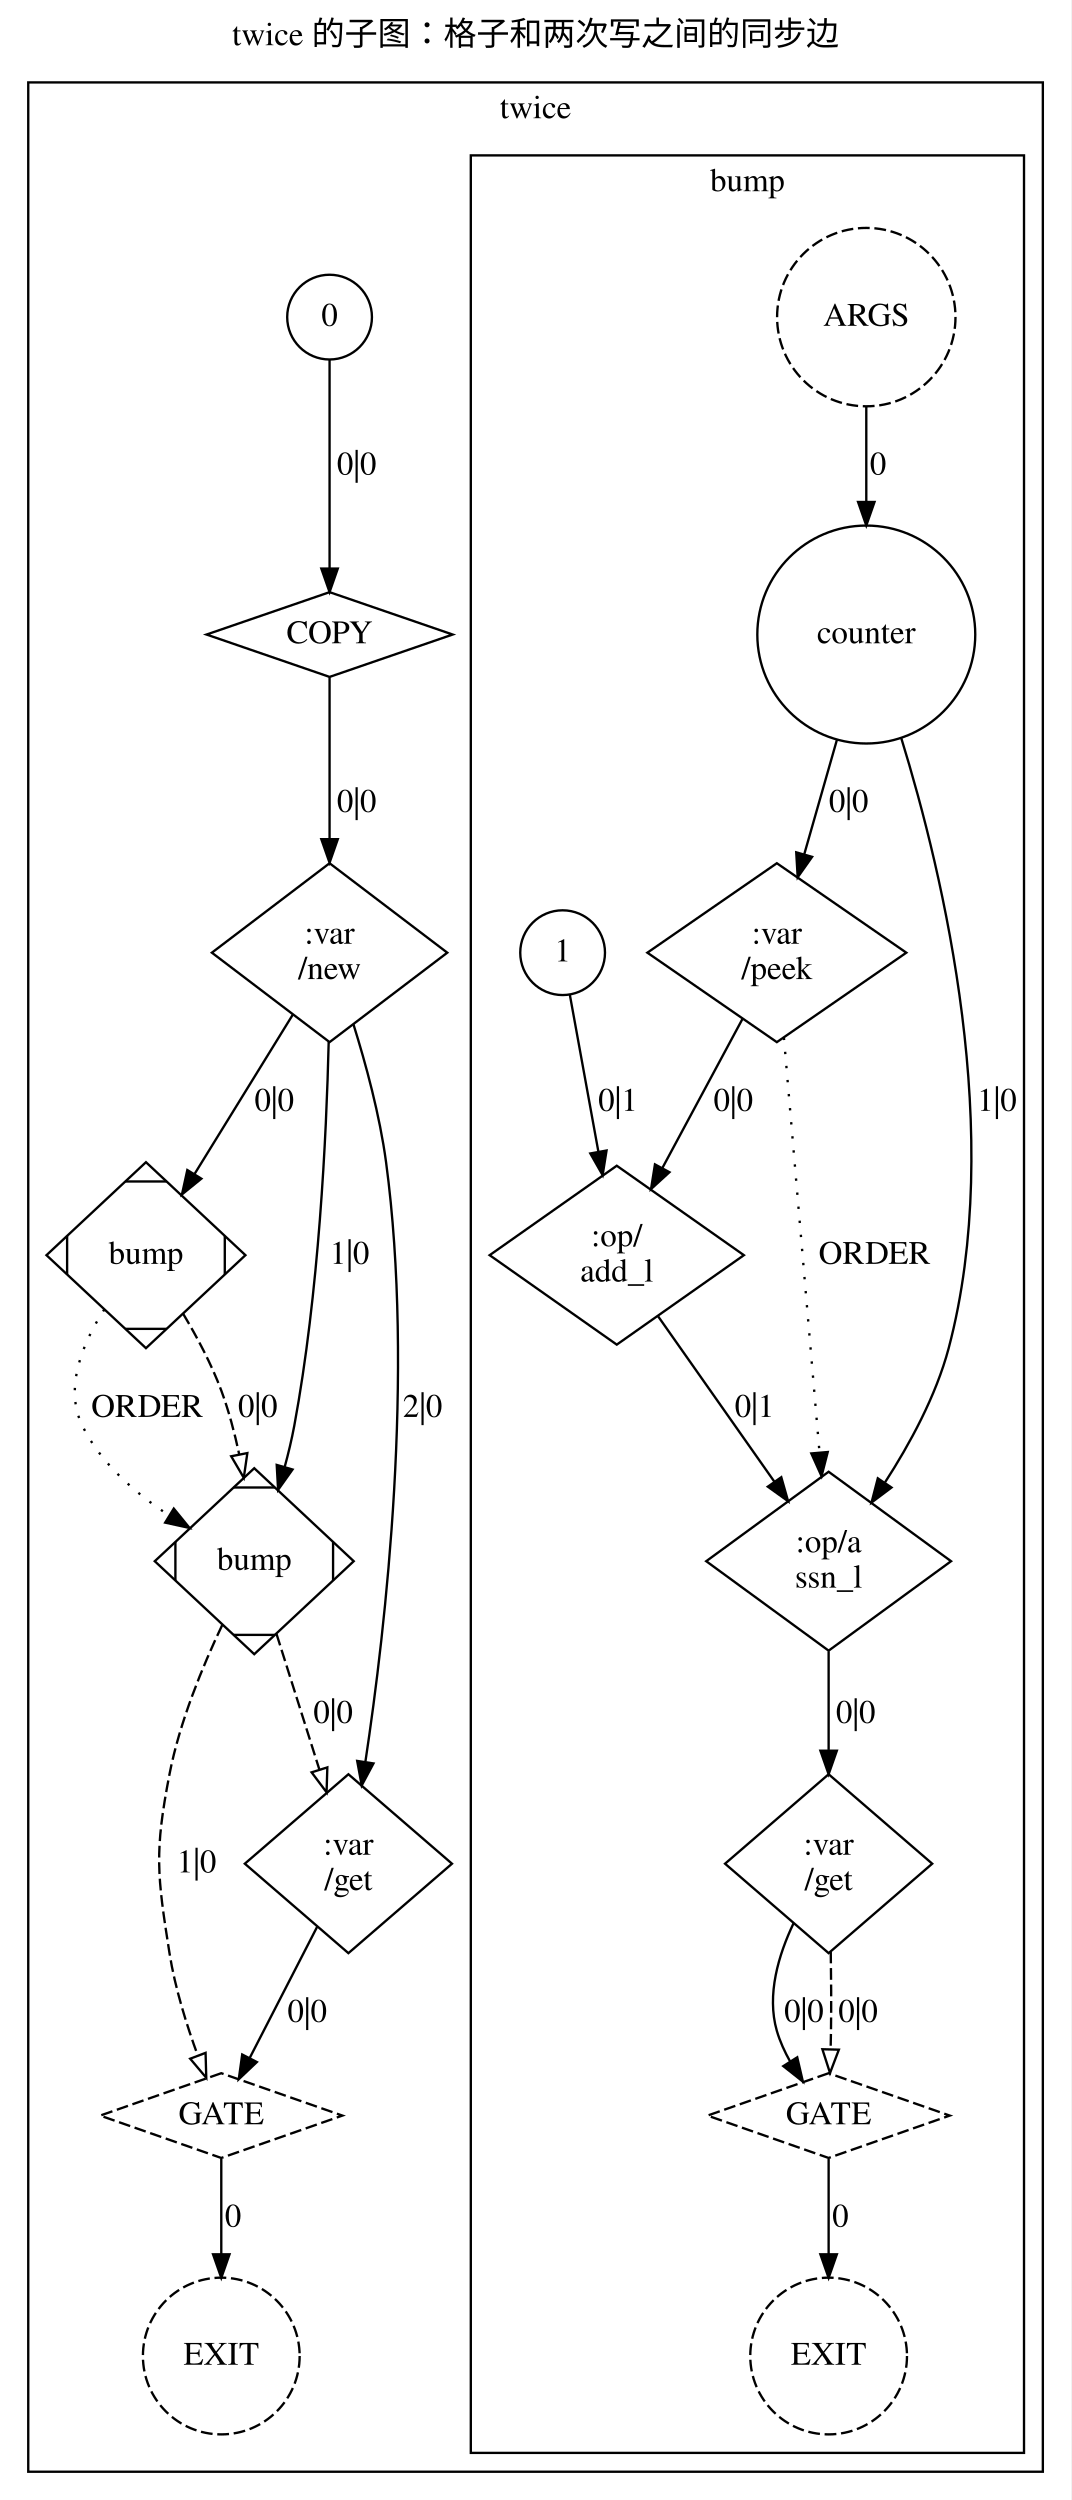
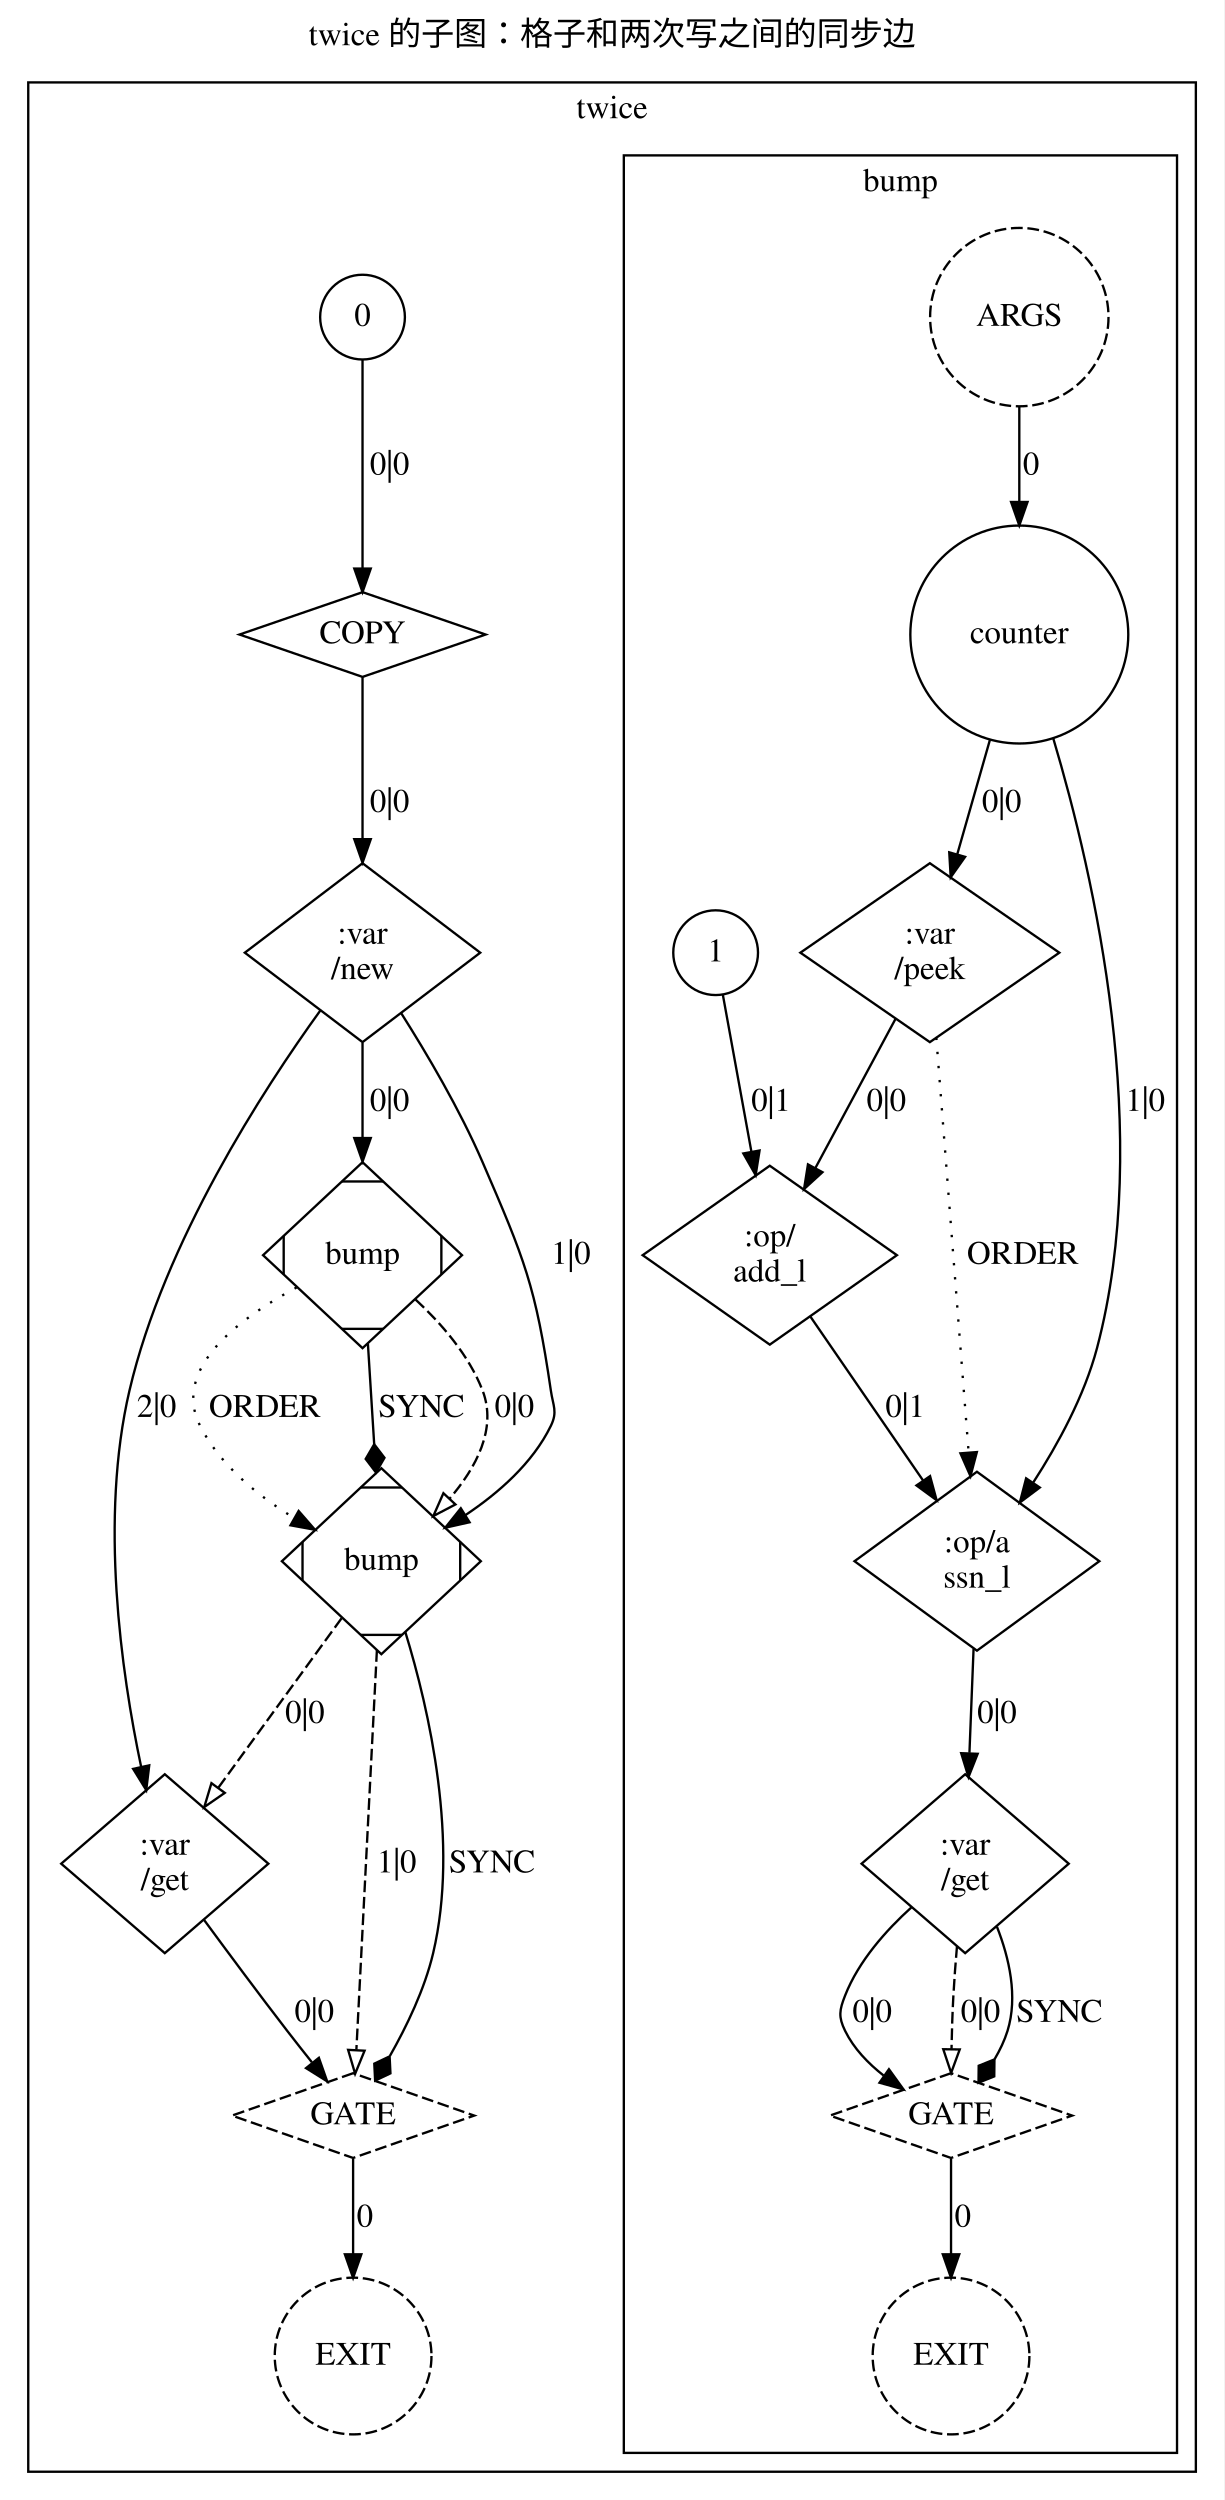
- <svg xmlns="http://www.w3.org/2000/svg" xmlns:xlink="http://www.w3.org/1999/xlink" width="455pt" height="1062pt" viewBox="0.00 0.00 455.00 1061.98">
+ <svg xmlns="http://www.w3.org/2000/svg" xmlns:xlink="http://www.w3.org/1999/xlink" width="520pt" height="1062pt" viewBox="0.00 0.00 520.00 1061.98">
  <g id="graph0" class="graph" transform="scale(1 1) rotate(0) translate(4 1057.98)">
-     <polygon fill="white" stroke="transparent" points="-4,4 -4,-1057.98 451,-1057.98 451,4 -4,4" />
-     <text text-anchor="middle" x="223.5" y="-1038.78" font-family="Times,serif" font-size="14.00">twice 的子图：格子和两次写之间的同步边</text>
+     <polygon fill="white" stroke="transparent" points="-4,4 -4,-1057.98 516,-1057.98 516,4 -4,4" />
+     <text text-anchor="middle" x="256" y="-1038.78" font-family="Times,serif" font-size="14.00">twice 的子图：格子和两次写之间的同步边</text>
    <g id="clust1" class="cluster">
      <g id="a_clust1">
        <a xlink:title="() =&gt; int pure">
-           <polygon fill="none" stroke="black" points="8,-8 8,-1022.98 439,-1022.98 439,-8 8,-8" />
-           <text text-anchor="middle" x="223.5" y="-1007.78" font-family="Times,serif" font-size="14.00">twice</text>
+           <polygon fill="none" stroke="black" points="8,-8 8,-1022.98 504,-1022.98 504,-8 8,-8" />
+           <text text-anchor="middle" x="256" y="-1007.78" font-family="Times,serif" font-size="14.00">twice</text>
        </a>
      </g>
    </g>
    <g id="clust2" class="cluster">
      <g id="a_clust2">
        <a xlink:title="(var counter: int) =&gt; int uses counter">
-           <polygon fill="none" stroke="black" points="196,-16 196,-991.98 431,-991.98 431,-16 196,-16" />
-           <text text-anchor="middle" x="313.5" y="-976.78" font-family="Times,serif" font-size="14.00">bump</text>
+           <polygon fill="none" stroke="black" points="261,-16 261,-991.98 496,-991.98 496,-16 261,-16" />
+           <text text-anchor="middle" x="378.5" y="-976.78" font-family="Times,serif" font-size="14.00">bump</text>
        </a>
      </g>
    </g>
    <g id="node1" class="node">
-       <ellipse fill="none" stroke="black" stroke-dasharray="5,2" cx="364" cy="-923.28" rx="37.89" ry="37.89" />
-       <text text-anchor="middle" x="364" y="-919.58" font-family="Times,serif" font-size="14.00">ARGS</text>
+       <ellipse fill="none" stroke="black" stroke-dasharray="5,2" cx="429" cy="-923.28" rx="37.89" ry="37.89" />
+       <text text-anchor="middle" x="429" y="-919.58" font-family="Times,serif" font-size="14.00">ARGS</text>
    </g>
    <g id="node3" class="node">
      <g id="a_node3">
        <a xlink:title="counter">
-           <ellipse fill="none" stroke="black" cx="364" cy="-788.44" rx="46.29" ry="46.29" />
-           <text text-anchor="middle" x="364" y="-784.74" font-family="Times,serif" font-size="14.00">counter</text>
+           <ellipse fill="none" stroke="black" cx="429" cy="-788.44" rx="46.29" ry="46.29" />
+           <text text-anchor="middle" x="429" y="-784.74" font-family="Times,serif" font-size="14.00">counter</text>
        </a>
      </g>
    </g>
    <g id="edge1" class="edge">
-       <path fill="none" stroke="black" d="M364,-885.28C364,-872.8 364,-858.58 364,-844.99" />
-       <polygon fill="black" stroke="black" points="367.5,-844.76 364,-834.76 360.5,-844.76 367.5,-844.76" />
-       <text text-anchor="middle" x="369" y="-856.39" font-family="Times,serif" font-size="14.00">0</text>
+       <path fill="none" stroke="black" d="M429,-885.28C429,-872.8 429,-858.58 429,-844.99" />
+       <polygon fill="black" stroke="black" points="432.5,-844.76 429,-834.76 425.5,-844.76 432.5,-844.76" />
+       <text text-anchor="middle" x="434" y="-856.39" font-family="Times,serif" font-size="14.00">0</text>
    </g>
    <g id="node2" class="node">
-       <ellipse fill="none" stroke="black" stroke-dasharray="5,2" cx="348" cy="-57.15" rx="33.29" ry="33.29" />
-       <text text-anchor="middle" x="348" y="-53.45" font-family="Times,serif" font-size="14.00">EXIT</text>
+       <ellipse fill="none" stroke="black" stroke-dasharray="5,2" cx="400" cy="-57.15" rx="33.29" ry="33.29" />
+       <text text-anchor="middle" x="400" y="-53.45" font-family="Times,serif" font-size="14.00">EXIT</text>
    </g>
    <g id="node5" class="node">
      <g id="a_node5">
        <a xlink:title=":var/peek">
-           <polygon fill="none" stroke="black" points="326,-691.29 271,-653.29 326,-615.29 381,-653.29 326,-691.29" />
-           <text text-anchor="middle" x="326" y="-657.09" font-family="Times,serif" font-size="14.00">:var</text>
-           <text text-anchor="middle" x="326" y="-642.09" font-family="Times,serif" font-size="14.00">/peek</text>
+           <polygon fill="none" stroke="black" points="391,-691.29 336,-653.29 391,-615.29 446,-653.29 391,-691.29" />
+           <text text-anchor="middle" x="391" y="-657.09" font-family="Times,serif" font-size="14.00">:var</text>
+           <text text-anchor="middle" x="391" y="-642.09" font-family="Times,serif" font-size="14.00">/peek</text>
        </a>
      </g>
    </g>
    <g id="edge3" class="edge">
-       <path fill="none" stroke="black" d="M351.56,-743.84C347.08,-728.17 342.06,-710.55 337.65,-695.12" />
-       <polygon fill="black" stroke="black" points="340.97,-693.99 334.86,-685.33 334.24,-695.91 340.97,-693.99" />
-       <text text-anchor="middle" x="356.5" y="-713.09" font-family="Times,serif" font-size="14.00">0|0</text>
+       <path fill="none" stroke="black" d="M416.56,-743.84C412.08,-728.17 407.06,-710.55 402.65,-695.12" />
+       <polygon fill="black" stroke="black" points="405.97,-693.99 399.86,-685.33 399.24,-695.91 405.97,-693.99" />
+       <text text-anchor="middle" x="421.5" y="-713.09" font-family="Times,serif" font-size="14.00">0|0</text>
    </g>
    <g id="node7" class="node">
      <g id="a_node7">
        <a xlink:title=":op/assn_l">
-           <polygon fill="none" stroke="black" points="348,-432.79 296,-394.79 348,-356.79 400,-394.79 348,-432.79" />
-           <text text-anchor="middle" x="348" y="-398.59" font-family="Times,serif" font-size="14.00">:op/a</text>
-           <text text-anchor="middle" x="348" y="-383.59" font-family="Times,serif" font-size="14.00">ssn_l</text>
+           <polygon fill="none" stroke="black" points="411,-432.79 359,-394.79 411,-356.79 463,-394.79 411,-432.79" />
+           <text text-anchor="middle" x="411" y="-398.59" font-family="Times,serif" font-size="14.00">:op/a</text>
+           <text text-anchor="middle" x="411" y="-383.59" font-family="Times,serif" font-size="14.00">ssn_l</text>
        </a>
      </g>
    </g>
    <g id="edge6" class="edge">
-       <path fill="none" stroke="black" d="M378.78,-744.69C397.04,-685.5 422.94,-575.65 399,-485.29 393.63,-465.02 382.47,-444.54 371.96,-428.29" />
-       <polygon fill="black" stroke="black" points="374.7,-426.09 366.23,-419.73 368.89,-429.99 374.7,-426.09" />
-       <text text-anchor="middle" x="419.5" y="-586.09" font-family="Times,serif" font-size="14.00">1|0</text>
+       <path fill="none" stroke="black" d="M443.4,-744.42C461.06,-685.14 485.88,-575.45 462,-485.29 456.63,-465.02 445.47,-444.54 434.96,-428.29" />
+       <polygon fill="black" stroke="black" points="437.7,-426.09 429.23,-419.73 431.89,-429.99 437.7,-426.09" />
+       <text text-anchor="middle" x="482.5" y="-586.09" font-family="Times,serif" font-size="14.00">1|0</text>
    </g>
    <g id="node4" class="node">
      <g id="a_node4">
        <a xlink:title="1">
-           <ellipse fill="none" stroke="black" cx="235" cy="-653.29" rx="18" ry="18" />
-           <text text-anchor="middle" x="235" y="-649.59" font-family="Times,serif" font-size="14.00">1</text>
+           <ellipse fill="none" stroke="black" cx="300" cy="-653.29" rx="18" ry="18" />
+           <text text-anchor="middle" x="300" y="-649.59" font-family="Times,serif" font-size="14.00">1</text>
        </a>
      </g>
    </g>
    <g id="node6" class="node">
      <g id="a_node6">
        <a xlink:title=":op/add_l">
-           <polygon fill="none" stroke="black" points="258,-562.79 204,-524.79 258,-486.79 312,-524.79 258,-562.79" />
-           <text text-anchor="middle" x="258" y="-528.59" font-family="Times,serif" font-size="14.00">:op/</text>
-           <text text-anchor="middle" x="258" y="-513.59" font-family="Times,serif" font-size="14.00">add_l</text>
+           <polygon fill="none" stroke="black" points="323,-562.79 269,-524.79 323,-486.79 377,-524.79 323,-562.79" />
+           <text text-anchor="middle" x="323" y="-528.59" font-family="Times,serif" font-size="14.00">:op/</text>
+           <text text-anchor="middle" x="323" y="-513.59" font-family="Times,serif" font-size="14.00">add_l</text>
        </a>
      </g>
    </g>
    <g id="edge5" class="edge">
-       <path fill="none" stroke="black" d="M238.05,-635.5C241.14,-618.52 246.04,-591.59 250.21,-568.66" />
-       <polygon fill="black" stroke="black" points="253.66,-569.25 252,-558.79 246.77,-568 253.66,-569.25" />
-       <text text-anchor="middle" x="258.5" y="-586.09" font-family="Times,serif" font-size="14.00">0|1</text>
+       <path fill="none" stroke="black" d="M303.05,-635.5C306.14,-618.52 311.04,-591.59 315.21,-568.66" />
+       <polygon fill="black" stroke="black" points="318.66,-569.25 317,-558.79 311.77,-568 318.66,-569.25" />
+       <text text-anchor="middle" x="323.5" y="-586.09" font-family="Times,serif" font-size="14.00">0|1</text>
    </g>
    <g id="edge4" class="edge">
-       <path fill="none" stroke="black" d="M311.41,-625.16C301.46,-606.65 288.18,-581.93 277.35,-561.78" />
-       <polygon fill="black" stroke="black" points="280.38,-560.04 272.56,-552.89 274.22,-563.35 280.38,-560.04" />
-       <text text-anchor="middle" x="307.5" y="-586.09" font-family="Times,serif" font-size="14.00">0|0</text>
+       <path fill="none" stroke="black" d="M376.41,-625.16C366.46,-606.65 353.18,-581.93 342.35,-561.78" />
+       <polygon fill="black" stroke="black" points="345.38,-560.04 337.56,-552.89 339.22,-563.35 345.38,-560.04" />
+       <text text-anchor="middle" x="372.5" y="-586.09" font-family="Times,serif" font-size="14.00">0|0</text>
    </g>
    <g id="edge8" class="edge">
-       <path fill="none" stroke="black" stroke-dasharray="1,5" d="M329.01,-617.17C332.94,-571.44 339.8,-491.44 344.11,-441.16" />
-       <polygon fill="black" stroke="black" points="347.62,-441.17 344.99,-430.91 340.65,-440.57 347.62,-441.17" />
-       <text text-anchor="middle" x="367.5" y="-521.09" font-family="Times,serif" font-size="14.00">ORDER</text>
+       <path fill="none" stroke="black" stroke-dasharray="1,5" d="M393.74,-617.17C397.3,-571.44 403.54,-491.44 407.46,-441.16" />
+       <polygon fill="black" stroke="black" points="410.97,-441.15 408.26,-430.91 404,-440.61 410.97,-441.15" />
+       <text text-anchor="middle" x="430.5" y="-521.09" font-family="Times,serif" font-size="14.00">ORDER</text>
    </g>
    <g id="edge7" class="edge">
-       <path fill="none" stroke="black" d="M275.57,-498.81C289.66,-478.77 309.55,-450.48 324.92,-428.61" />
-       <polygon fill="black" stroke="black" points="327.89,-430.47 330.78,-420.28 322.17,-426.45 327.89,-430.47" />
-       <text text-anchor="middle" x="316.5" y="-456.09" font-family="Times,serif" font-size="14.00">0|1</text>
+       <path fill="none" stroke="black" d="M340.18,-498.81C353.86,-478.9 373.15,-450.84 388.15,-429.03" />
+       <polygon fill="black" stroke="black" points="391.09,-430.94 393.87,-420.71 385.32,-426.97 391.09,-430.94" />
+       <text text-anchor="middle" x="380.5" y="-456.09" font-family="Times,serif" font-size="14.00">0|1</text>
    </g>
    <g id="node8" class="node">
      <g id="a_node8">
        <a xlink:title=":var/get">
-           <polygon fill="none" stroke="black" points="348,-304.29 304,-266.29 348,-228.29 392,-266.29 348,-304.29" />
-           <text text-anchor="middle" x="348" y="-270.09" font-family="Times,serif" font-size="14.00">:var</text>
-           <text text-anchor="middle" x="348" y="-255.09" font-family="Times,serif" font-size="14.00">/get</text>
+           <polygon fill="none" stroke="black" points="406,-304.29 362,-266.29 406,-228.29 450,-266.29 406,-304.29" />
+           <text text-anchor="middle" x="406" y="-270.09" font-family="Times,serif" font-size="14.00">:var</text>
+           <text text-anchor="middle" x="406" y="-255.09" font-family="Times,serif" font-size="14.00">/get</text>
        </a>
      </g>
    </g>
    <g id="edge9" class="edge">
-       <path fill="none" stroke="black" d="M348,-356.52C348,-343.4 348,-328.47 348,-314.62" />
-       <polygon fill="black" stroke="black" points="351.5,-314.3 348,-304.3 344.5,-314.3 351.5,-314.3" />
-       <text text-anchor="middle" x="359.5" y="-326.09" font-family="Times,serif" font-size="14.00">0|0</text>
+       <path fill="none" stroke="black" d="M409.57,-357.54C409.02,-343.8 408.4,-327.95 407.82,-313.42" />
+       <polygon fill="black" stroke="black" points="411.31,-312.97 407.42,-303.11 404.31,-313.24 411.31,-312.97" />
+       <text text-anchor="middle" x="419.5" y="-326.09" font-family="Times,serif" font-size="14.00">0|0</text>
    </g>
    <g id="node9" class="node">
      <g id="a_node9">
        <a xlink:title="GATE">
-           <polygon fill="none" stroke="black" stroke-dasharray="5,2" points="348,-177.29 296.55,-159.29 348,-141.29 399.45,-159.29 348,-177.29" />
-           <text text-anchor="middle" x="348" y="-155.59" font-family="Times,serif" font-size="14.00">GATE</text>
+           <polygon fill="none" stroke="black" stroke-dasharray="5,2" points="400,-177.29 348.55,-159.29 400,-141.29 451.45,-159.29 400,-177.29" />
+           <text text-anchor="middle" x="400" y="-155.59" font-family="Times,serif" font-size="14.00">GATE</text>
        </a>
      </g>
    </g>
    <g id="edge10" class="edge">
-       <path fill="none" stroke="black" d="M333.15,-241.08C326.73,-227.64 321.59,-210.59 326,-195.29 327.29,-190.83 329.33,-186.38 331.66,-182.23" />
-       <polygon fill="black" stroke="black" points="334.66,-184.05 337.06,-173.73 328.75,-180.3 334.66,-184.05" />
-       <text text-anchor="middle" x="337.5" y="-199.09" font-family="Times,serif" font-size="14.00">0|0</text>
+       <path fill="none" stroke="black" d="M383.21,-247.78C372.46,-238.05 360.75,-224.96 355,-210.29 352.57,-204.09 352.07,-201.28 355,-195.29 358.67,-187.79 364.81,-181.43 371.39,-176.28" />
+       <polygon fill="black" stroke="black" points="373.62,-178.99 379.81,-170.4 369.61,-173.25 373.62,-178.99" />
+       <text text-anchor="middle" x="366.5" y="-199.09" font-family="Times,serif" font-size="14.00">0|0</text>
    </g>
    <g id="edge11" class="edge">
-       <path fill="none" stroke="black" stroke-dasharray="5,2" d="M348.91,-228.96C349.08,-218.13 349.16,-206.23 349,-195.29 348.96,-192.74 348.91,-190.08 348.85,-187.43" />
-       <polygon fill="none" stroke="black" points="352.35,-187.29 348.59,-177.38 345.35,-187.47 352.35,-187.29" />
-       <text text-anchor="middle" x="360.5" y="-199.09" font-family="Times,serif" font-size="14.00">0|0</text>
+       <path fill="none" stroke="black" stroke-dasharray="5,2" d="M402.53,-231.29C401.93,-224.35 401.38,-217.09 401,-210.29 400.59,-202.96 400.35,-195 400.2,-187.64" />
+       <polygon fill="none" stroke="black" points="403.69,-187.38 400.04,-177.43 396.7,-187.48 403.69,-187.38" />
+       <text text-anchor="middle" x="412.5" y="-199.09" font-family="Times,serif" font-size="14.00">0|0</text>
+     </g>
+     <g id="edge12" class="edge">
+       <path fill="none" stroke="black" d="M419.49,-239.53C424.72,-226.23 428.49,-209.8 424,-195.29 422.72,-191.16 420.76,-187.08 418.5,-183.24" />
+       <polygon fill="black" stroke="black" points="418.44,-183.15 411.75,-180.46 411.67,-173.25 418.36,-175.94 418.44,-183.15" />
+       <text text-anchor="middle" x="446" y="-199.09" font-family="Times,serif" font-size="14.00">SYNC</text>
    </g>
    <g id="edge2" class="edge">
-       <path fill="none" stroke="black" d="M348,-140.85C348,-129.67 348,-114.64 348,-100.46" />
-       <polygon fill="black" stroke="black" points="351.5,-100.35 348,-90.35 344.5,-100.35 351.5,-100.35" />
-       <text text-anchor="middle" x="353" y="-112.09" font-family="Times,serif" font-size="14.00">0</text>
+       <path fill="none" stroke="black" d="M400,-140.85C400,-129.67 400,-114.64 400,-100.46" />
+       <polygon fill="black" stroke="black" points="403.5,-100.35 400,-90.35 396.5,-100.35 403.5,-100.35" />
+       <text text-anchor="middle" x="405" y="-112.09" font-family="Times,serif" font-size="14.00">0</text>
    </g>
    <g id="node10" class="node">
-       <ellipse fill="none" stroke="black" stroke-dasharray="5,2" cx="90" cy="-57.15" rx="33.29" ry="33.29" />
-       <text text-anchor="middle" x="90" y="-53.45" font-family="Times,serif" font-size="14.00">EXIT</text>
+       <ellipse fill="none" stroke="black" stroke-dasharray="5,2" cx="146" cy="-57.15" rx="33.29" ry="33.29" />
+       <text text-anchor="middle" x="146" y="-53.45" font-family="Times,serif" font-size="14.00">EXIT</text>
    </g>
    <g id="node11" class="node">
      <g id="a_node11">
        <a xlink:title="0">
-           <ellipse fill="none" stroke="black" cx="136" cy="-923.28" rx="18" ry="18" />
-           <text text-anchor="middle" x="136" y="-919.58" font-family="Times,serif" font-size="14.00">0</text>
+           <ellipse fill="none" stroke="black" cx="150" cy="-923.28" rx="18" ry="18" />
+           <text text-anchor="middle" x="150" y="-919.58" font-family="Times,serif" font-size="14.00">0</text>
        </a>
      </g>
    </g>
    <g id="node12" class="node">
      <g id="a_node12">
        <a xlink:title="COPY">
-           <polygon fill="none" stroke="black" points="136,-806.44 83.72,-788.44 136,-770.44 188.28,-788.44 136,-806.44" />
-           <text text-anchor="middle" x="136" y="-784.74" font-family="Times,serif" font-size="14.00">COPY</text>
-         </a>
-       </g>
-     </g>
-     <g id="edge13" class="edge">
-       <path fill="none" stroke="black" d="M136,-905.19C136,-882.77 136,-843.17 136,-816.62" />
-       <polygon fill="black" stroke="black" points="139.5,-816.47 136,-806.47 132.5,-816.47 139.5,-816.47" />
-       <text text-anchor="middle" x="147.5" y="-856.39" font-family="Times,serif" font-size="14.00">0|0</text>
+           <polygon fill="none" stroke="black" points="150,-806.44 97.72,-788.44 150,-770.44 202.28,-788.44 150,-806.44" />
+           <text text-anchor="middle" x="150" y="-784.74" font-family="Times,serif" font-size="14.00">COPY</text>
+         </a>
+       </g>
+     </g>
+     <g id="edge14" class="edge">
+       <path fill="none" stroke="black" d="M150,-905.19C150,-882.77 150,-843.17 150,-816.62" />
+       <polygon fill="black" stroke="black" points="153.5,-816.47 150,-806.47 146.5,-816.47 153.5,-816.47" />
+       <text text-anchor="middle" x="161.5" y="-856.39" font-family="Times,serif" font-size="14.00">0|0</text>
    </g>
    <g id="node13" class="node">
      <g id="a_node13">
        <a xlink:title=":var/new">
-           <polygon fill="none" stroke="black" points="136,-691.29 86,-653.29 136,-615.29 186,-653.29 136,-691.29" />
-           <text text-anchor="middle" x="136" y="-657.09" font-family="Times,serif" font-size="14.00">:var</text>
-           <text text-anchor="middle" x="136" y="-642.09" font-family="Times,serif" font-size="14.00">/new</text>
-         </a>
-       </g>
-     </g>
-     <g id="edge14" class="edge">
-       <path fill="none" stroke="black" d="M136,-770.31C136,-753.05 136,-725.65 136,-701.81" />
-       <polygon fill="black" stroke="black" points="139.5,-701.5 136,-691.5 132.5,-701.5 139.5,-701.5" />
-       <text text-anchor="middle" x="147.5" y="-713.09" font-family="Times,serif" font-size="14.00">0|0</text>
+           <polygon fill="none" stroke="black" points="150,-691.29 100,-653.29 150,-615.29 200,-653.29 150,-691.29" />
+           <text text-anchor="middle" x="150" y="-657.09" font-family="Times,serif" font-size="14.00">:var</text>
+           <text text-anchor="middle" x="150" y="-642.09" font-family="Times,serif" font-size="14.00">/new</text>
+         </a>
+       </g>
+     </g>
+     <g id="edge15" class="edge">
+       <path fill="none" stroke="black" d="M150,-770.31C150,-753.05 150,-725.65 150,-701.81" />
+       <polygon fill="black" stroke="black" points="153.5,-701.5 150,-691.5 146.5,-701.5 153.5,-701.5" />
+       <text text-anchor="middle" x="161.5" y="-713.09" font-family="Times,serif" font-size="14.00">0|0</text>
    </g>
    <g id="node14" class="node">
      <g id="a_node14">
        <a xlink:title="bump">
-           <polygon fill="none" stroke="black" points="58,-564.29 15.74,-524.79 58,-485.29 100.26,-524.79 58,-564.29" />
-           <polyline fill="none" stroke="black" points="24.51,-532.99 24.51,-516.6 " />
-           <polyline fill="none" stroke="black" points="49.23,-493.49 66.77,-493.49 " />
-           <polyline fill="none" stroke="black" points="91.49,-516.6 91.49,-532.99 " />
-           <polyline fill="none" stroke="black" points="66.77,-556.1 49.23,-556.1 " />
-           <text text-anchor="middle" x="58" y="-521.09" font-family="Times,serif" font-size="14.00">bump</text>
-         </a>
-       </g>
-     </g>
-     <g id="edge15" class="edge">
-       <path fill="none" stroke="black" d="M120.4,-627C108.42,-607.57 91.76,-580.55 78.67,-559.32" />
-       <polygon fill="black" stroke="black" points="81.53,-557.29 73.3,-550.61 75.57,-560.96 81.53,-557.29" />
-       <text text-anchor="middle" x="112.5" y="-586.09" font-family="Times,serif" font-size="14.00">0|0</text>
+           <polygon fill="none" stroke="black" points="150,-564.29 107.74,-524.79 150,-485.29 192.26,-524.79 150,-564.29" />
+           <polyline fill="none" stroke="black" points="116.51,-532.99 116.51,-516.6 " />
+           <polyline fill="none" stroke="black" points="141.23,-493.49 158.77,-493.49 " />
+           <polyline fill="none" stroke="black" points="183.49,-516.6 183.49,-532.99 " />
+           <polyline fill="none" stroke="black" points="158.77,-556.1 141.23,-556.1 " />
+           <text text-anchor="middle" x="150" y="-521.09" font-family="Times,serif" font-size="14.00">bump</text>
+         </a>
+       </g>
+     </g>
+     <g id="edge16" class="edge">
+       <path fill="none" stroke="black" d="M150,-615.02C150,-602.36 150,-588.02 150,-574.6" />
+       <polygon fill="black" stroke="black" points="153.5,-574.55 150,-564.55 146.5,-574.55 153.5,-574.55" />
+       <text text-anchor="middle" x="161.5" y="-586.09" font-family="Times,serif" font-size="14.00">0|0</text>
    </g>
    <g id="node15" class="node">
      <g id="a_node15">
        <a xlink:title="bump">
-           <polygon fill="none" stroke="black" points="104,-434.29 61.74,-394.79 104,-355.29 146.26,-394.79 104,-434.29" />
-           <polyline fill="none" stroke="black" points="70.51,-402.99 70.51,-386.6 " />
-           <polyline fill="none" stroke="black" points="95.23,-363.49 112.77,-363.49 " />
-           <polyline fill="none" stroke="black" points="137.49,-386.6 137.49,-402.99 " />
-           <polyline fill="none" stroke="black" points="112.77,-426.1 95.23,-426.1 " />
-           <text text-anchor="middle" x="104" y="-391.09" font-family="Times,serif" font-size="14.00">bump</text>
-         </a>
-       </g>
-     </g>
-     <g id="edge16" class="edge">
-       <path fill="none" stroke="black" d="M135.63,-615.49C134.67,-575.13 131.46,-508.61 121,-452.29 119.93,-446.55 118.5,-440.56 116.91,-434.73" />
-       <polygon fill="black" stroke="black" points="120.27,-433.75 114.14,-425.11 113.55,-435.69 120.27,-433.75" />
-       <text text-anchor="middle" x="144.5" y="-521.09" font-family="Times,serif" font-size="14.00">1|0</text>
+           <polygon fill="none" stroke="black" points="158,-434.29 115.74,-394.79 158,-355.29 200.26,-394.79 158,-434.29" />
+           <polyline fill="none" stroke="black" points="124.51,-402.99 124.51,-386.6 " />
+           <polyline fill="none" stroke="black" points="149.23,-363.49 166.77,-363.49 " />
+           <polyline fill="none" stroke="black" points="191.49,-386.6 191.49,-402.99 " />
+           <polyline fill="none" stroke="black" points="166.77,-426.1 149.23,-426.1 " />
+           <text text-anchor="middle" x="158" y="-391.09" font-family="Times,serif" font-size="14.00">bump</text>
+         </a>
+       </g>
+     </g>
+     <g id="edge17" class="edge">
+       <path fill="none" stroke="black" d="M166.36,-627.7C177.27,-610.49 191.33,-586.66 201,-564.29 218.85,-522.99 223.49,-511.82 230,-467.29 230.96,-460.7 232.92,-458.29 230,-452.29 222.29,-436.44 207.73,-423.71 193.72,-414.38" />
+       <polygon fill="black" stroke="black" points="195.46,-411.34 185.13,-409.01 191.75,-417.28 195.46,-411.34" />
+       <text text-anchor="middle" x="238.5" y="-521.09" font-family="Times,serif" font-size="14.00">1|0</text>
    </g>
    <g id="node16" class="node">
      <g id="a_node16">
        <a xlink:title=":var/get">
-           <polygon fill="none" stroke="black" points="144,-304.29 100,-266.29 144,-228.29 188,-266.29 144,-304.29" />
-           <text text-anchor="middle" x="144" y="-270.09" font-family="Times,serif" font-size="14.00">:var</text>
-           <text text-anchor="middle" x="144" y="-255.09" font-family="Times,serif" font-size="14.00">/get</text>
-         </a>
-       </g>
+           <polygon fill="none" stroke="black" points="66,-304.29 22,-266.29 66,-228.29 110,-266.29 66,-304.29" />
+           <text text-anchor="middle" x="66" y="-270.09" font-family="Times,serif" font-size="14.00">:var</text>
+           <text text-anchor="middle" x="66" y="-255.09" font-family="Times,serif" font-size="14.00">/get</text>
+         </a>
+       </g>
+     </g>
+     <g id="edge21" class="edge">
+       <path fill="none" stroke="black" d="M132.14,-628.82C107.86,-595.21 65.77,-530.43 51,-467.29 38.28,-412.91 47.39,-348.16 55.97,-307.38" />
+       <polygon fill="black" stroke="black" points="59.4,-308.07 58.12,-297.55 52.56,-306.57 59.4,-308.07" />
+       <text text-anchor="middle" x="62.5" y="-456.09" font-family="Times,serif" font-size="14.00">2|0</text>
+     </g>
+     <g id="edge18" class="edge">
+       <path fill="none" stroke="black" stroke-dasharray="5,2" d="M172.54,-505.93C183.36,-495.88 195.21,-482.34 201,-467.29 207.22,-451.13 198.25,-434.47 186.93,-421.31" />
+       <polygon fill="none" stroke="black" points="189.47,-418.9 180.08,-413.99 184.36,-423.68 189.47,-418.9" />
+       <text text-anchor="middle" x="214.5" y="-456.09" font-family="Times,serif" font-size="14.00">0|0</text>
    </g>
    <g id="edge19" class="edge">
-       <path fill="none" stroke="black" d="M146.11,-622.96C151.4,-606.04 157.33,-584.23 160,-564.29 172.07,-474.19 159.97,-367.56 151.24,-309.75" />
-       <polygon fill="black" stroke="black" points="154.65,-308.88 149.65,-299.53 147.73,-309.95 154.65,-308.88" />
-       <text text-anchor="middle" x="175.5" y="-456.09" font-family="Times,serif" font-size="14.00">2|0</text>
-     </g>
-     <g id="edge17" class="edge">
-       <path fill="none" stroke="black" stroke-dasharray="5,2" d="M73.81,-499.88C79.65,-490.11 85.85,-478.5 90,-467.29 93.16,-458.76 95.65,-449.38 97.59,-440.3" />
-       <polygon fill="none" stroke="black" points="101.07,-440.72 99.56,-430.23 94.21,-439.37 101.07,-440.72" />
-       <text text-anchor="middle" x="105.5" y="-456.09" font-family="Times,serif" font-size="14.00">0|0</text>
-     </g>
-     <g id="edge18" class="edge">
-       <path fill="none" stroke="black" stroke-dasharray="1,5" d="M40.32,-501.75C31.05,-487.38 23.11,-468.38 31,-452.29 38.83,-436.33 53.59,-423.59 67.8,-414.28" />
-       <polygon fill="black" stroke="black" points="69.82,-417.14 76.51,-408.92 66.16,-411.18 69.82,-417.14" />
-       <text text-anchor="middle" x="58.5" y="-456.09" font-family="Times,serif" font-size="14.00">ORDER</text>
+       <path fill="none" stroke="black" stroke-dasharray="1,5" d="M121.99,-511.07C97.85,-498.15 68.68,-476.61 81,-452.29 89.52,-435.48 105.66,-422.46 120.97,-413.17" />
+       <polygon fill="black" stroke="black" points="122.86,-416.12 129.82,-408.14 119.4,-410.04 122.86,-416.12" />
+       <text text-anchor="middle" x="108.5" y="-456.09" font-family="Times,serif" font-size="14.00">ORDER</text>
    </g>
    <g id="edge20" class="edge">
-       <path fill="none" stroke="black" stroke-dasharray="5,2" d="M113.48,-363.82C118.92,-346.6 125.82,-324.78 131.68,-306.25" />
-       <polygon fill="none" stroke="black" points="135.05,-307.21 134.73,-296.62 128.37,-305.1 135.05,-307.21" />
-       <text text-anchor="middle" x="137.5" y="-326.09" font-family="Times,serif" font-size="14.00">0|0</text>
+       <path fill="none" stroke="black" d="M152.29,-487.11C153.12,-473.86 154.07,-458.68 154.95,-444.55" />
+       <polygon fill="black" stroke="black" points="154.96,-444.46 151.34,-438.22 155.71,-432.48 159.33,-438.72 154.96,-444.46" />
+       <text text-anchor="middle" x="175" y="-456.09" font-family="Times,serif" font-size="14.00">SYNC</text>
+     </g>
+     <g id="edge22" class="edge">
+       <path fill="none" stroke="black" stroke-dasharray="5,2" d="M141.13,-370.59C126.41,-350.35 104.93,-320.82 88.7,-298.51" />
+       <polygon fill="none" stroke="black" points="91.48,-296.38 82.77,-290.35 85.82,-300.5 91.48,-296.38" />
+       <text text-anchor="middle" x="125.5" y="-326.09" font-family="Times,serif" font-size="14.00">0|0</text>
    </g>
    <g id="node17" class="node">
      <g id="a_node17">
        <a xlink:title="GATE">
-           <polygon fill="none" stroke="black" stroke-dasharray="5,2" points="90,-177.29 38.55,-159.29 90,-141.29 141.45,-159.29 90,-177.29" />
-           <text text-anchor="middle" x="90" y="-155.59" font-family="Times,serif" font-size="14.00">GATE</text>
-         </a>
-       </g>
-     </g>
-     <g id="edge22" class="edge">
-       <path fill="none" stroke="black" stroke-dasharray="5,2" d="M90.36,-367.59C82.07,-350.17 72.3,-326.49 68,-304.29 61.58,-271.13 62.74,-261.66 68,-228.29 70.33,-213.5 75.36,-197.53 80.02,-184.79" />
-       <polygon fill="none" stroke="black" points="83.33,-185.94 83.62,-175.35 76.79,-183.45 83.33,-185.94" />
-       <text text-anchor="middle" x="79.5" y="-262.59" font-family="Times,serif" font-size="14.00">1|0</text>
-     </g>
-     <g id="edge21" class="edge">
-       <path fill="none" stroke="black" d="M130.79,-239.61C122.02,-222.56 110.6,-200.34 102.07,-183.76" />
-       <polygon fill="black" stroke="black" points="105.11,-182.03 97.43,-174.74 98.89,-185.23 105.11,-182.03" />
-       <text text-anchor="middle" x="126.5" y="-199.09" font-family="Times,serif" font-size="14.00">0|0</text>
-     </g>
-     <g id="edge12" class="edge">
-       <path fill="none" stroke="black" d="M90,-140.85C90,-129.67 90,-114.64 90,-100.46" />
-       <polygon fill="black" stroke="black" points="93.5,-100.35 90,-90.35 86.5,-100.35 93.5,-100.35" />
-       <text text-anchor="middle" x="95" y="-112.09" font-family="Times,serif" font-size="14.00">0</text>
+           <polygon fill="none" stroke="black" stroke-dasharray="5,2" points="146,-177.29 94.55,-159.29 146,-141.29 197.45,-159.29 146,-177.29" />
+           <text text-anchor="middle" x="146" y="-155.59" font-family="Times,serif" font-size="14.00">GATE</text>
+         </a>
+       </g>
+     </g>
+     <g id="edge24" class="edge">
+       <path fill="none" stroke="black" stroke-dasharray="5,2" d="M156.11,-357.05C153.69,-309.89 149.54,-229.18 147.39,-187.29" />
+       <polygon fill="none" stroke="black" points="150.87,-186.85 146.86,-177.05 143.88,-187.21 150.87,-186.85" />
+       <text text-anchor="middle" x="164.5" y="-262.59" font-family="Times,serif" font-size="14.00">1|0</text>
+     </g>
+     <g id="edge25" class="edge">
+       <path fill="none" stroke="black" d="M168.16,-364.78C178.37,-331.48 191.12,-275.4 180,-228.29 176.38,-212.95 168.73,-197.12 161.61,-184.6" />
+       <polygon fill="black" stroke="black" points="161.51,-184.44 155,-181.35 155.35,-174.14 161.86,-177.23 161.51,-184.44" />
+       <text text-anchor="middle" x="205" y="-262.59" font-family="Times,serif" font-size="14.00">SYNC</text>
+     </g>
+     <g id="edge23" class="edge">
+       <path fill="none" stroke="black" d="M82.66,-242.44C92.76,-228.69 105.98,-210.88 118,-195.29 121.36,-190.94 125,-186.32 128.51,-181.91" />
+       <polygon fill="black" stroke="black" points="131.46,-183.83 134.98,-173.83 126,-179.45 131.46,-183.83" />
+       <text text-anchor="middle" x="129.5" y="-199.09" font-family="Times,serif" font-size="14.00">0|0</text>
+     </g>
+     <g id="edge13" class="edge">
+       <path fill="none" stroke="black" d="M146,-140.85C146,-129.67 146,-114.64 146,-100.46" />
+       <polygon fill="black" stroke="black" points="149.5,-100.35 146,-90.35 142.5,-100.35 149.5,-100.35" />
+       <text text-anchor="middle" x="151" y="-112.09" font-family="Times,serif" font-size="14.00">0</text>
    </g>
  </g>
</svg>
